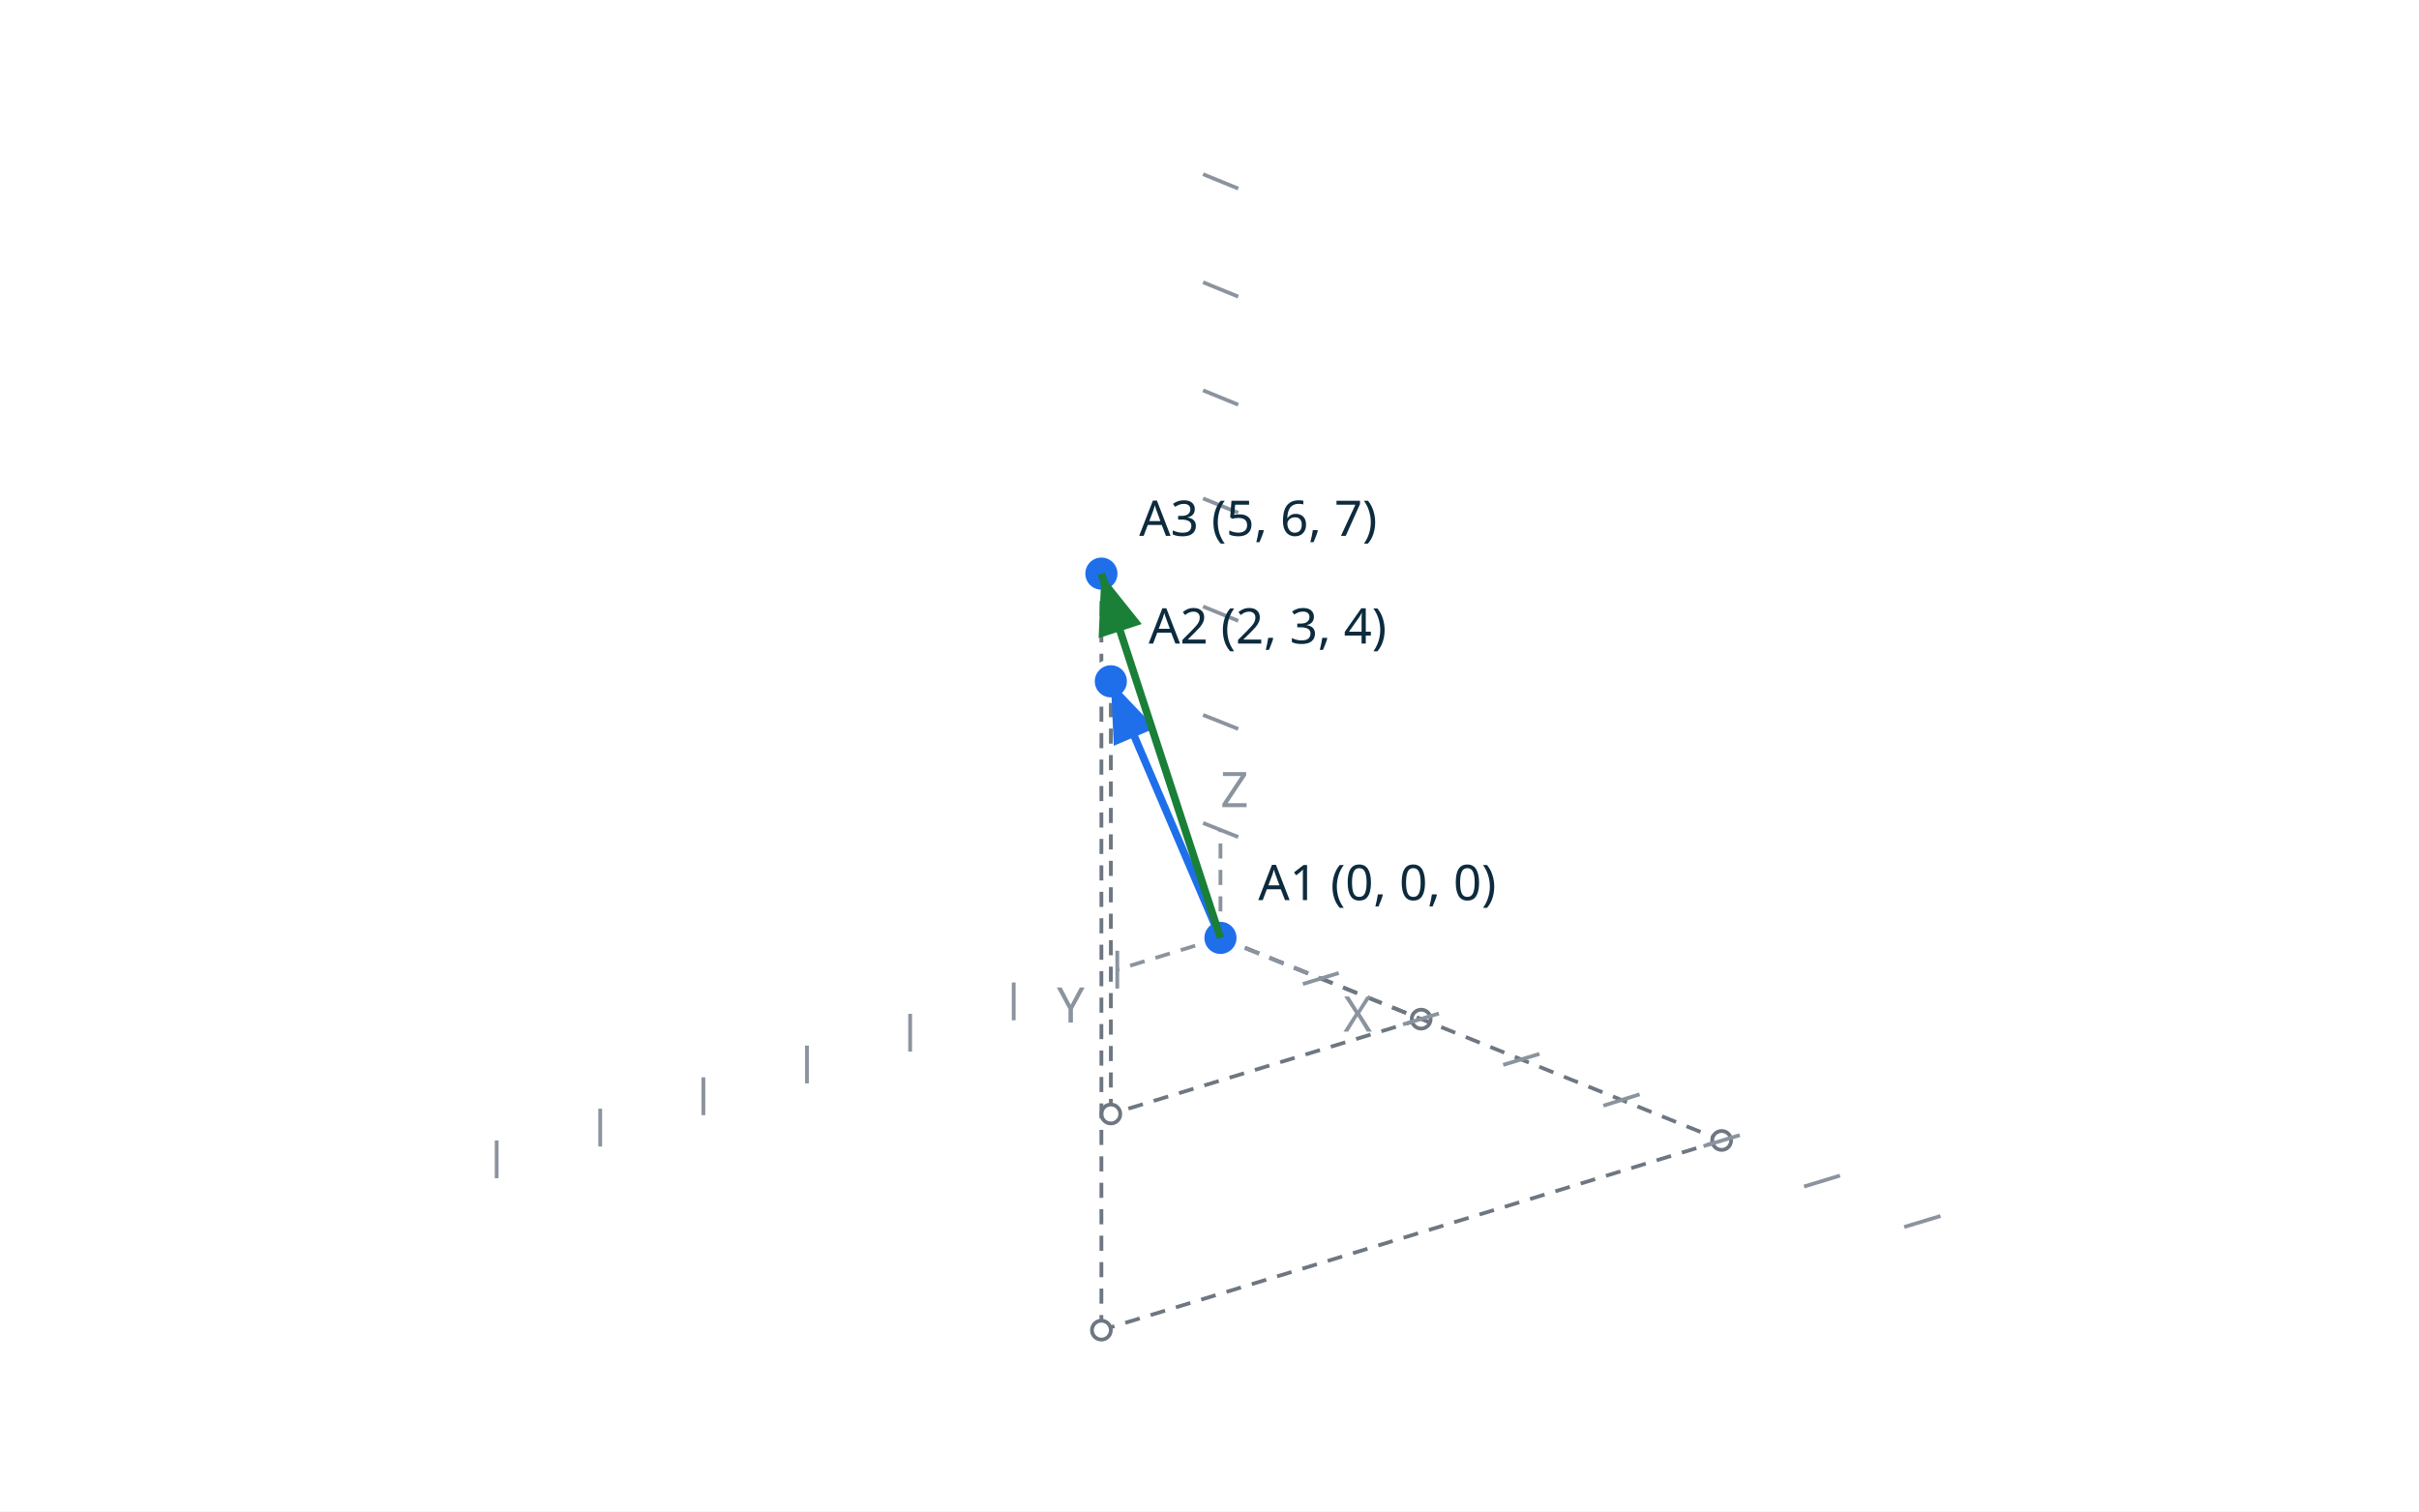
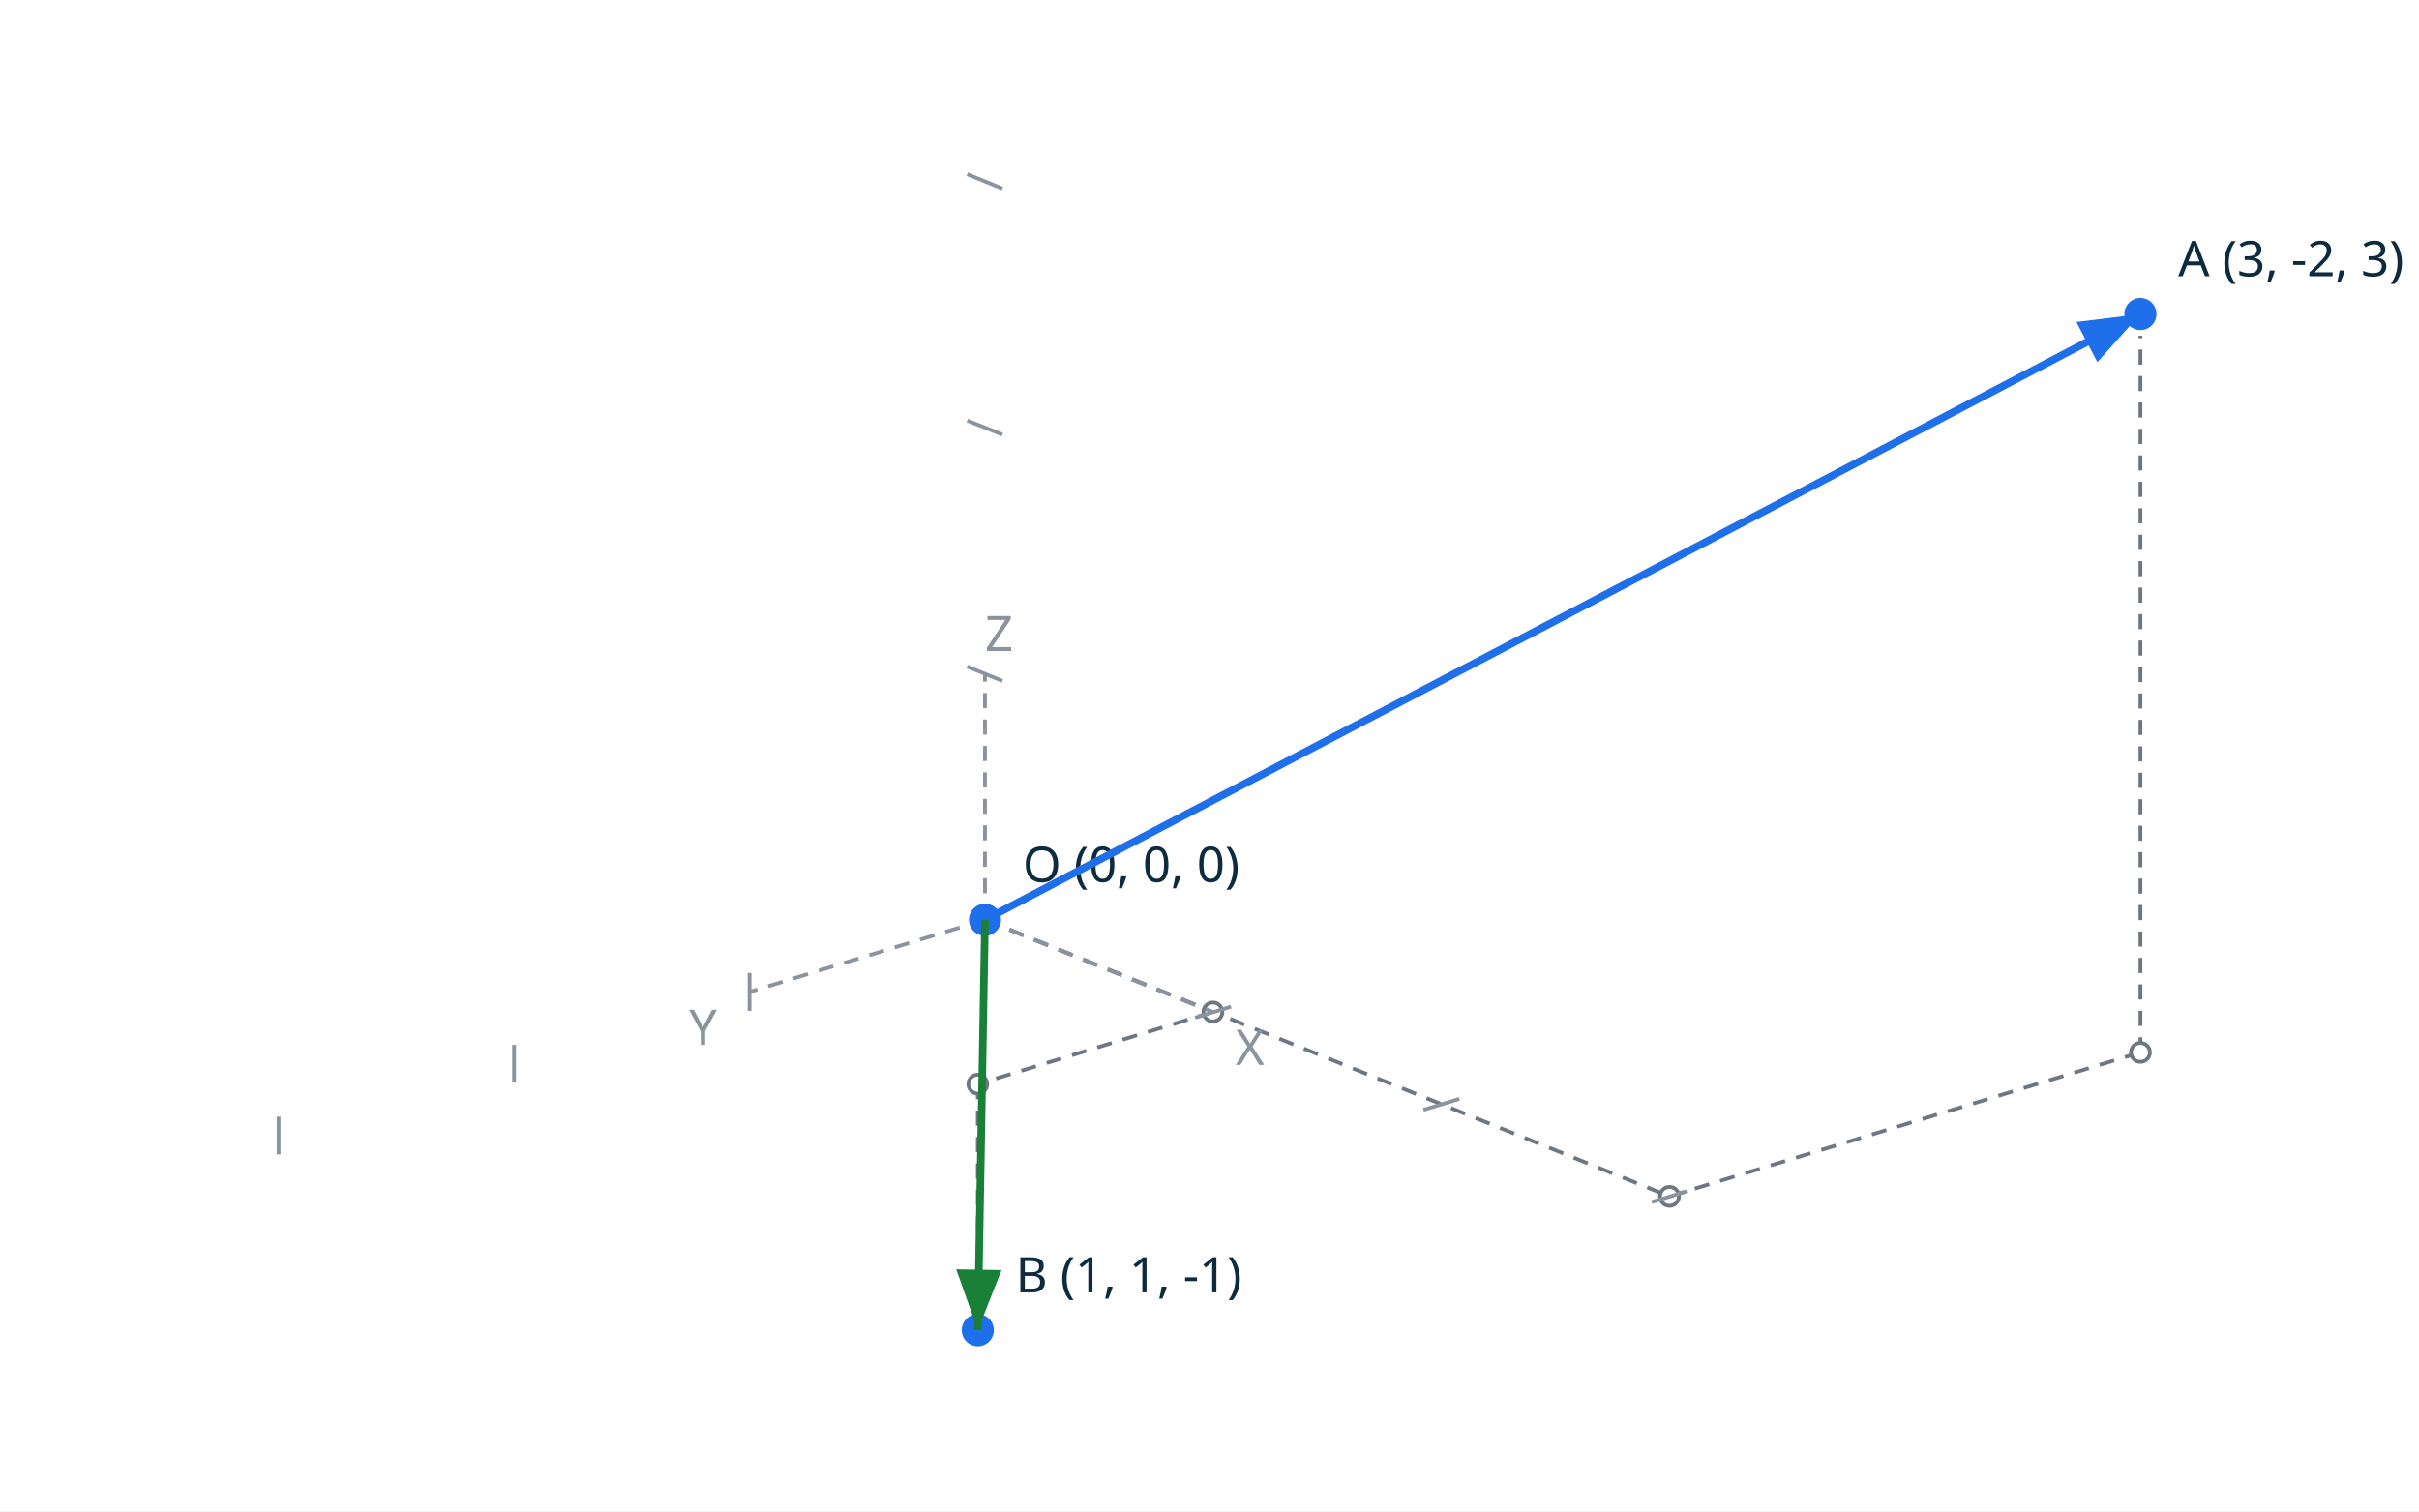
<svg xmlns="http://www.w3.org/2000/svg" viewBox="0 0 640 400" width="640" height="400">
  <rect width="640" height="400" fill="#ffffff" />
-   <circle cx="322.9" cy="248.2" r="2.5" fill="#ffffff" stroke="#6e7781" stroke-width="1.0" />
-   <circle cx="322.9" cy="248.2" r="2.5" fill="#ffffff" stroke="#6e7781" stroke-width="1.0" />
-   <line x1="322.9" y1="248.2" x2="376.0" y2="269.7" stroke="#6e7781" stroke-width="1.0" stroke-dasharray="4 3" />
-   <line x1="376.0" y1="269.7" x2="293.9" y2="294.8" stroke="#6e7781" stroke-width="1.0" stroke-dasharray="4 3" />
-   <line x1="293.9" y1="294.8" x2="293.9" y2="180.3" stroke="#6e7781" stroke-width="1.0" stroke-dasharray="4 3" />
-   <circle cx="376.0" cy="269.7" r="2.5" fill="#ffffff" stroke="#6e7781" stroke-width="1.0" />
-   <circle cx="293.9" cy="294.8" r="2.5" fill="#ffffff" stroke="#6e7781" stroke-width="1.0" />
-   <line x1="322.9" y1="248.2" x2="455.5" y2="301.8" stroke="#6e7781" stroke-width="1.0" stroke-dasharray="4 3" />
-   <line x1="455.5" y1="301.8" x2="291.4" y2="352.0" stroke="#6e7781" stroke-width="1.0" stroke-dasharray="4 3" />
-   <line x1="291.4" y1="352.0" x2="291.4" y2="151.8" stroke="#6e7781" stroke-width="1.0" stroke-dasharray="4 3" />
-   <circle cx="455.5" cy="301.8" r="2.5" fill="#ffffff" stroke="#6e7781" stroke-width="1.0" />
-   <circle cx="291.4" cy="352.0" r="2.5" fill="#ffffff" stroke="#6e7781" stroke-width="1.0" />
-   <line x1="322.9" y1="248.2" x2="349.4" y2="259.0" stroke="#8b949e" stroke-width="1.0" stroke-dasharray="4 3" />
-   <text x="355.4" y="273.0" fill="#8b949e" font-family="sans-serif" font-size="13">X</text>
-   <line x1="322.9" y1="248.2" x2="295.6" y2="256.6" stroke="#8b949e" stroke-width="1.0" stroke-dasharray="4 3" />
-   <text x="279.6" y="270.6" fill="#8b949e" font-family="sans-serif" font-size="13">Y</text>
-   <line x1="322.9" y1="248.2" x2="322.9" y2="219.6" stroke="#8b949e" stroke-width="1.0" stroke-dasharray="4 3" />
-   <text x="322.9" y="213.6" fill="#8b949e" font-family="sans-serif" font-size="13">Z</text>
-   <circle cx="322.9" cy="248.2" r="2.5" fill="#8b949e" />
-   <line x1="354.2" y1="257.5" x2="344.7" y2="260.4" stroke="#8b949e" stroke-width="1.0" />
-   <line x1="380.7" y1="268.2" x2="371.2" y2="271.1" stroke="#8b949e" stroke-width="1.0" />
-   <line x1="407.3" y1="278.9" x2="397.7" y2="281.8" stroke="#8b949e" stroke-width="1.0" />
-   <line x1="433.8" y1="289.6" x2="424.2" y2="292.6" stroke="#8b949e" stroke-width="1.0" />
-   <line x1="460.3" y1="300.4" x2="450.7" y2="303.3" stroke="#8b949e" stroke-width="1.0" />
-   <line x1="486.8" y1="311.1" x2="477.3" y2="314.0" stroke="#8b949e" stroke-width="1.0" />
-   <line x1="513.4" y1="321.8" x2="503.8" y2="324.7" stroke="#8b949e" stroke-width="1.0" />
-   <line x1="295.6" y1="261.6" x2="295.6" y2="251.6" stroke="#8b949e" stroke-width="1.0" />
-   <line x1="268.2" y1="270.0" x2="268.2" y2="260.0" stroke="#8b949e" stroke-width="1.0" />
-   <line x1="240.8" y1="278.3" x2="240.8" y2="268.3" stroke="#8b949e" stroke-width="1.0" />
-   <line x1="213.5" y1="286.7" x2="213.5" y2="276.7" stroke="#8b949e" stroke-width="1.0" />
-   <line x1="186.1" y1="295.1" x2="186.1" y2="285.1" stroke="#8b949e" stroke-width="1.0" />
-   <line x1="158.8" y1="303.4" x2="158.8" y2="293.4" stroke="#8b949e" stroke-width="1.0" />
-   <line x1="131.4" y1="311.8" x2="131.4" y2="301.8" stroke="#8b949e" stroke-width="1.0" />
-   <line x1="318.3" y1="217.8" x2="327.6" y2="221.5" stroke="#8b949e" stroke-width="1.0" />
-   <line x1="318.3" y1="189.2" x2="327.6" y2="192.9" stroke="#8b949e" stroke-width="1.0" />
-   <line x1="318.3" y1="160.5" x2="327.6" y2="164.3" stroke="#8b949e" stroke-width="1.0" />
-   <line x1="318.3" y1="131.9" x2="327.6" y2="135.7" stroke="#8b949e" stroke-width="1.0" />
-   <line x1="318.3" y1="103.3" x2="327.6" y2="107.1" stroke="#8b949e" stroke-width="1.0" />
-   <line x1="318.3" y1="74.7" x2="327.6" y2="78.5" stroke="#8b949e" stroke-width="1.0" />
-   <line x1="318.3" y1="46.1" x2="327.6" y2="49.9" stroke="#8b949e" stroke-width="1.0" />
-   <circle cx="322.9" cy="248.2" r="5.0" fill="#1f6feb" stroke="#ffffff" stroke-width="1.5" />
-   <text x="332.9" y="238.2" fill="#0d2b3e" font-family="sans-serif" font-size="13">A1 (0, 0, 0)</text>
-   <circle cx="293.9" cy="180.3" r="5.0" fill="#1f6feb" stroke="#ffffff" stroke-width="1.5" />
-   <text x="303.9" y="170.3" fill="#0d2b3e" font-family="sans-serif" font-size="13">A2 (2, 3, 4)</text>
-   <circle cx="291.4" cy="151.8" r="5.0" fill="#1f6feb" stroke="#ffffff" stroke-width="1.5" />
-   <text x="301.4" y="141.8" fill="#0d2b3e" font-family="sans-serif" font-size="13">A3 (5, 6, 7)</text>
+   <circle cx="260.6" cy="243.4" r="2.5" fill="#ffffff" stroke="#6e7781" stroke-width="1.0" />
+   <circle cx="260.6" cy="243.4" r="2.5" fill="#ffffff" stroke="#6e7781" stroke-width="1.0" />
+   <line x1="260.6" y1="243.4" x2="441.7" y2="316.6" stroke="#6e7781" stroke-width="1.0" stroke-dasharray="4 3" />
+   <line x1="441.7" y1="316.6" x2="566.3" y2="278.5" stroke="#6e7781" stroke-width="1.0" stroke-dasharray="4 3" />
+   <line x1="566.3" y1="278.5" x2="566.3" y2="83.1" stroke="#6e7781" stroke-width="1.0" stroke-dasharray="4 3" />
+   <circle cx="441.7" cy="316.6" r="2.5" fill="#ffffff" stroke="#6e7781" stroke-width="1.0" />
+   <circle cx="566.3" cy="278.5" r="2.5" fill="#ffffff" stroke="#6e7781" stroke-width="1.0" />
+   <line x1="260.6" y1="243.4" x2="320.9" y2="267.8" stroke="#6e7781" stroke-width="1.0" stroke-dasharray="4 3" />
+   <line x1="320.9" y1="267.8" x2="258.7" y2="286.9" stroke="#6e7781" stroke-width="1.0" stroke-dasharray="4 3" />
+   <line x1="258.7" y1="286.9" x2="258.7" y2="352.0" stroke="#6e7781" stroke-width="1.0" stroke-dasharray="4 3" />
+   <circle cx="320.9" cy="267.8" r="2.5" fill="#ffffff" stroke="#6e7781" stroke-width="1.0" />
+   <circle cx="258.7" cy="286.9" r="2.5" fill="#ffffff" stroke="#6e7781" stroke-width="1.0" />
+   <line x1="260.6" y1="243.4" x2="320.9" y2="267.8" stroke="#8b949e" stroke-width="1.0" stroke-dasharray="4 3" />
+   <text x="326.9" y="281.8" fill="#8b949e" font-family="sans-serif" font-size="13">X</text>
+   <line x1="260.6" y1="243.4" x2="198.3" y2="262.5" stroke="#8b949e" stroke-width="1.0" stroke-dasharray="4 3" />
+   <text x="182.3" y="276.5" fill="#8b949e" font-family="sans-serif" font-size="13">Y</text>
+   <line x1="260.6" y1="243.4" x2="260.6" y2="178.3" stroke="#8b949e" stroke-width="1.0" stroke-dasharray="4 3" />
+   <text x="260.6" y="172.3" fill="#8b949e" font-family="sans-serif" font-size="13">Z</text>
+   <circle cx="260.6" cy="243.4" r="2.5" fill="#8b949e" />
+   <line x1="325.7" y1="266.4" x2="316.2" y2="269.3" stroke="#8b949e" stroke-width="1.0" />
+   <line x1="386.1" y1="290.8" x2="376.6" y2="293.7" stroke="#8b949e" stroke-width="1.0" />
+   <line x1="446.5" y1="315.2" x2="437.0" y2="318.1" stroke="#8b949e" stroke-width="1.0" />
+   <line x1="198.3" y1="267.5" x2="198.3" y2="257.5" stroke="#8b949e" stroke-width="1.0" />
+   <line x1="136.0" y1="286.5" x2="136.0" y2="276.5" stroke="#8b949e" stroke-width="1.0" />
+   <line x1="73.7" y1="305.5" x2="73.7" y2="295.5" stroke="#8b949e" stroke-width="1.0" />
+   <line x1="255.9" y1="176.4" x2="265.2" y2="180.2" stroke="#8b949e" stroke-width="1.0" />
+   <line x1="255.9" y1="111.3" x2="265.2" y2="115.0" stroke="#8b949e" stroke-width="1.0" />
+   <line x1="255.9" y1="46.1" x2="265.2" y2="49.9" stroke="#8b949e" stroke-width="1.0" />
+   <circle cx="260.6" cy="243.4" r="5.0" fill="#1f6feb" stroke="#ffffff" stroke-width="1.5" />
+   <text x="270.6" y="233.4" fill="#0d2b3e" font-family="sans-serif" font-size="13">O (0, 0, 0)</text>
+   <circle cx="566.3" cy="83.1" r="5.0" fill="#1f6feb" stroke="#ffffff" stroke-width="1.5" />
+   <text x="576.3" y="73.1" fill="#0d2b3e" font-family="sans-serif" font-size="13">A (3, -2, 3)</text>
+   <circle cx="258.7" cy="352.0" r="5.0" fill="#1f6feb" stroke="#ffffff" stroke-width="1.5" />
+   <text x="268.7" y="342.0" fill="#0d2b3e" font-family="sans-serif" font-size="13">B (1, 1, -1)</text>
  <defs>
    <marker id="arrow" markerWidth="10" markerHeight="10" refX="8" refY="3" orient="auto">
      <path d="M0,0 L8,3 L0,6 z" fill="#1a7f37" />
    </marker>
    <marker id="arrow1" markerWidth="10" markerHeight="10" refX="8" refY="3" orient="auto">
      <path d="M0,0 L8,3 L0,6 z" fill="#1f6feb" />
    </marker>
    <marker id="arrow2" markerWidth="10" markerHeight="10" refX="8" refY="3" orient="auto">
      <path d="M0,0 L8,3 L0,6 z" fill="#1a7f37" />
    </marker>
  </defs>
-   <line x1="322.9" y1="248.2" x2="293.9" y2="180.3" stroke="#1f6feb" stroke-width="2.0" marker-end="url(#arrow1)" />
-   <line x1="322.9" y1="248.2" x2="291.4" y2="151.8" stroke="#1a7f37" stroke-width="2.0" marker-end="url(#arrow2)" />
+   <line x1="260.6" y1="243.4" x2="566.3" y2="83.1" stroke="#1f6feb" stroke-width="2.0" marker-end="url(#arrow1)" />
+   <line x1="260.6" y1="243.4" x2="258.7" y2="352.0" stroke="#1a7f37" stroke-width="2.0" marker-end="url(#arrow2)" />
</svg>
